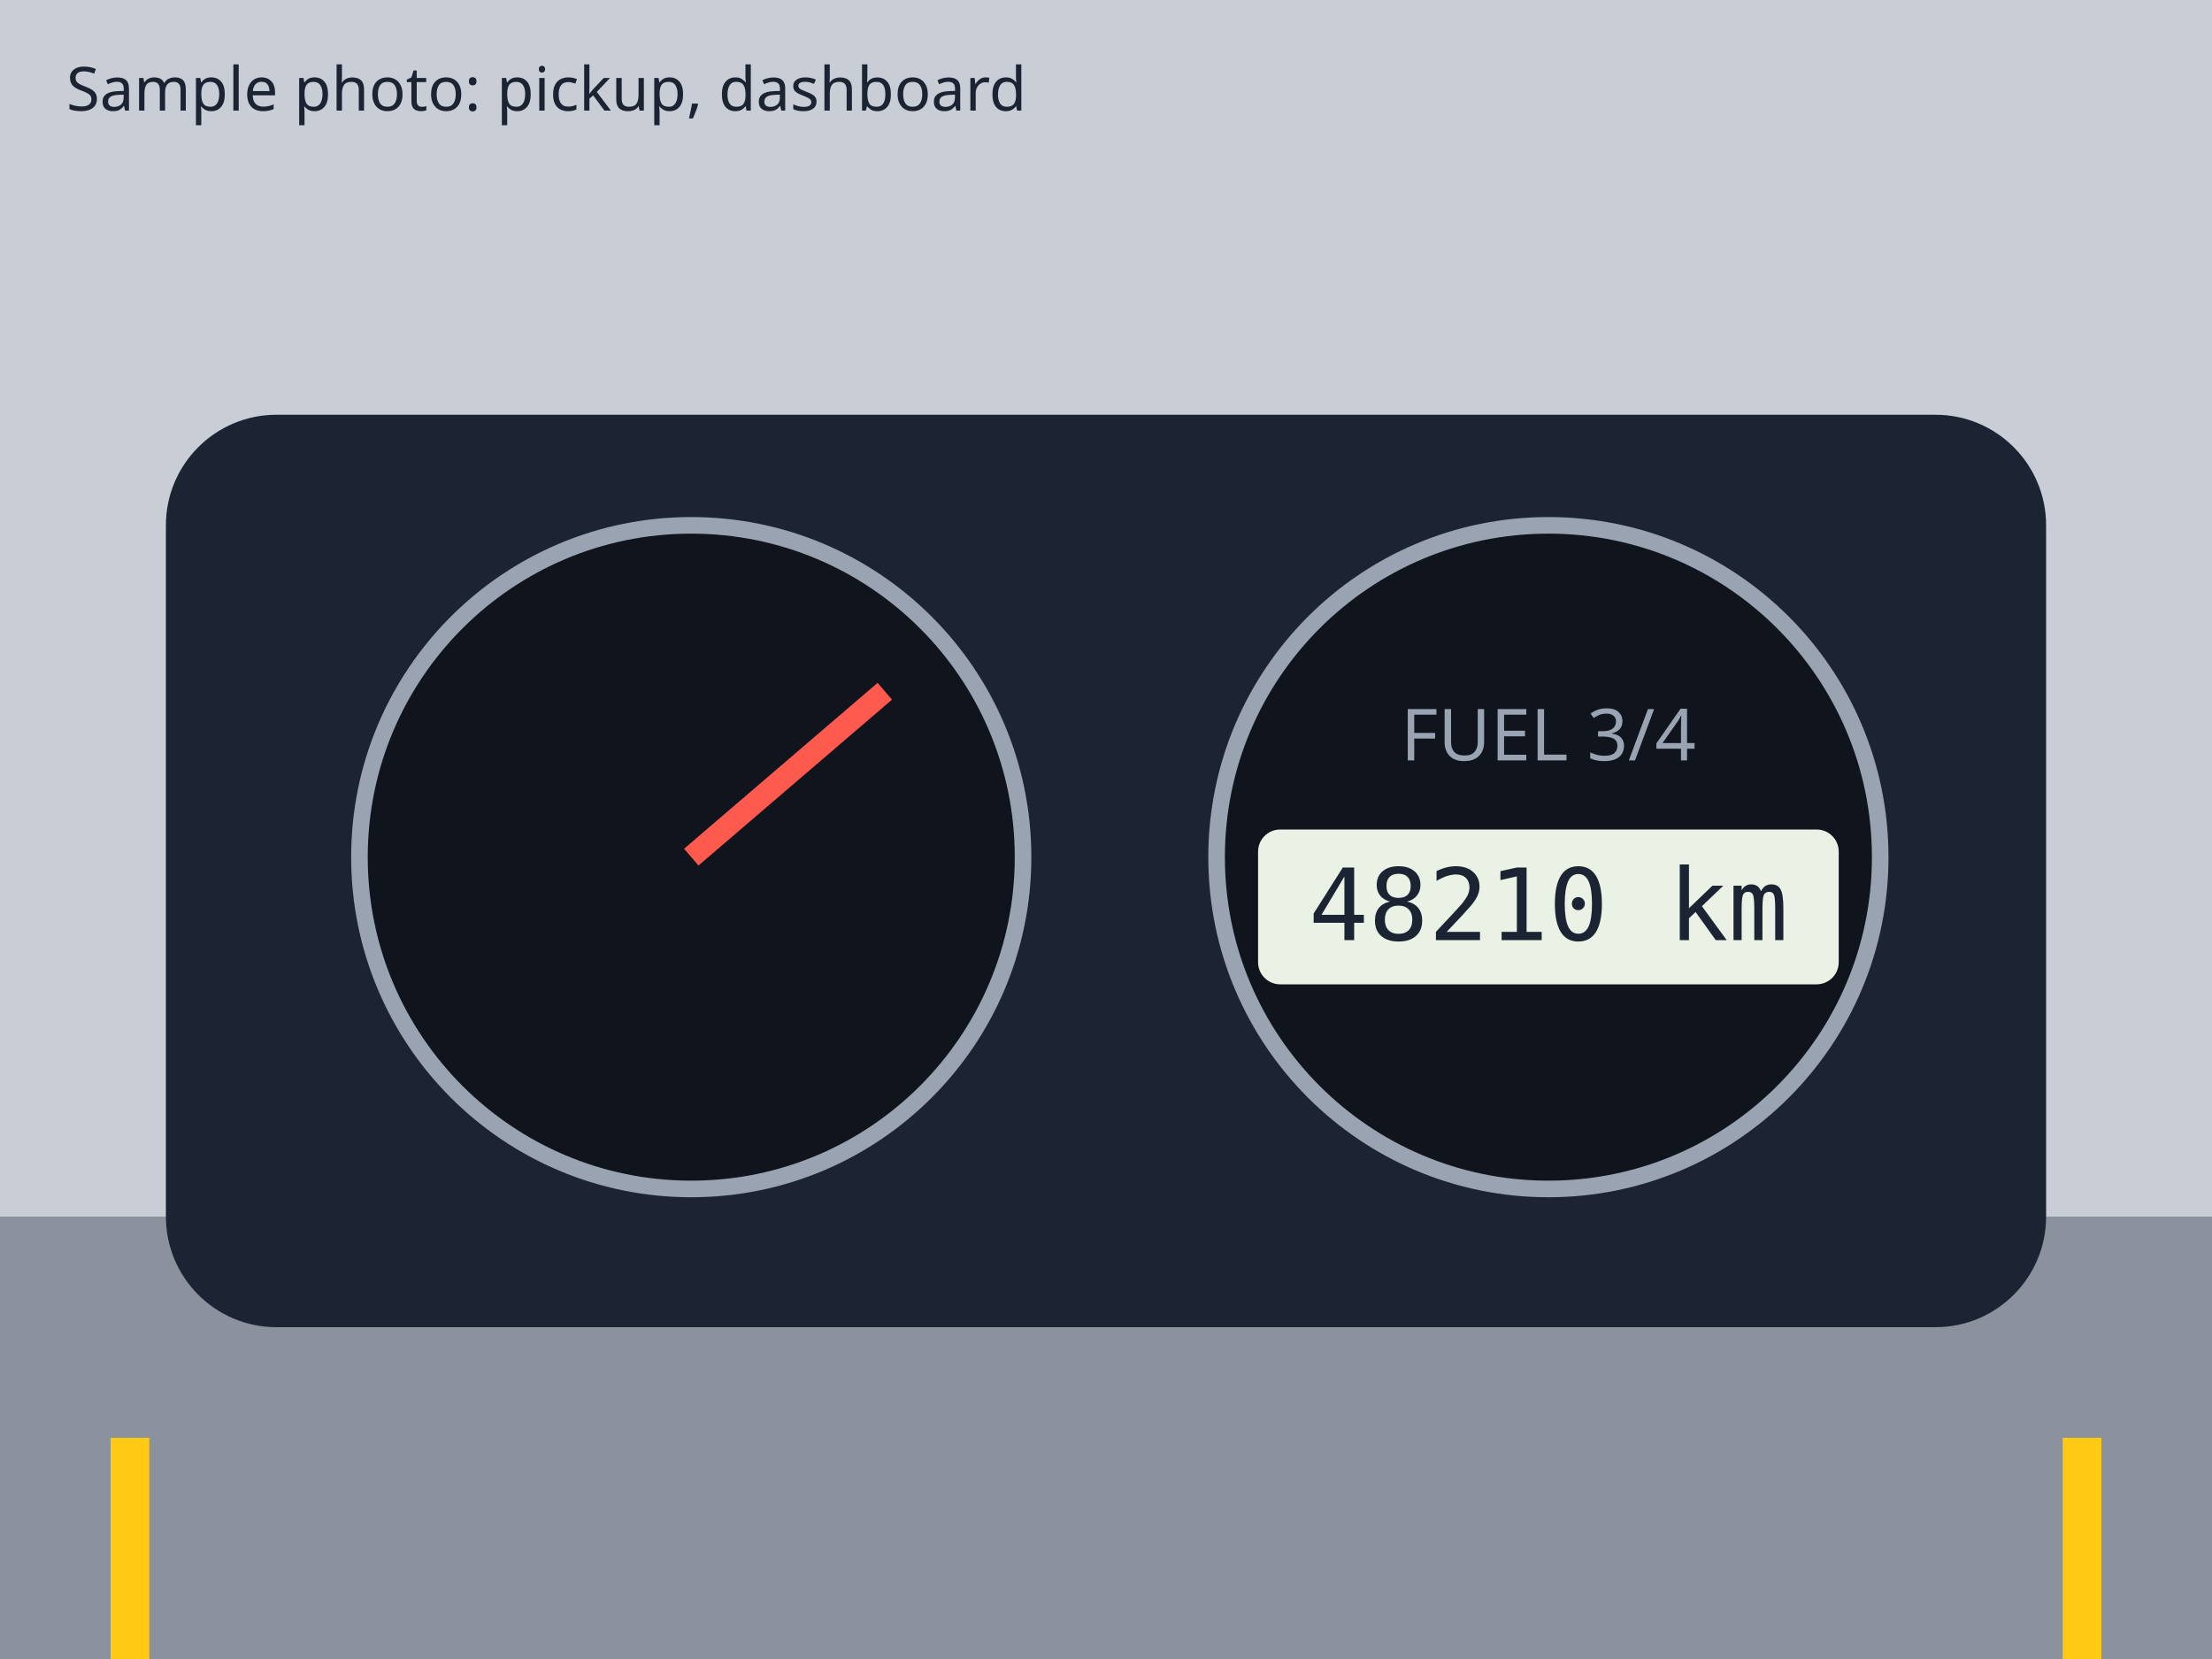
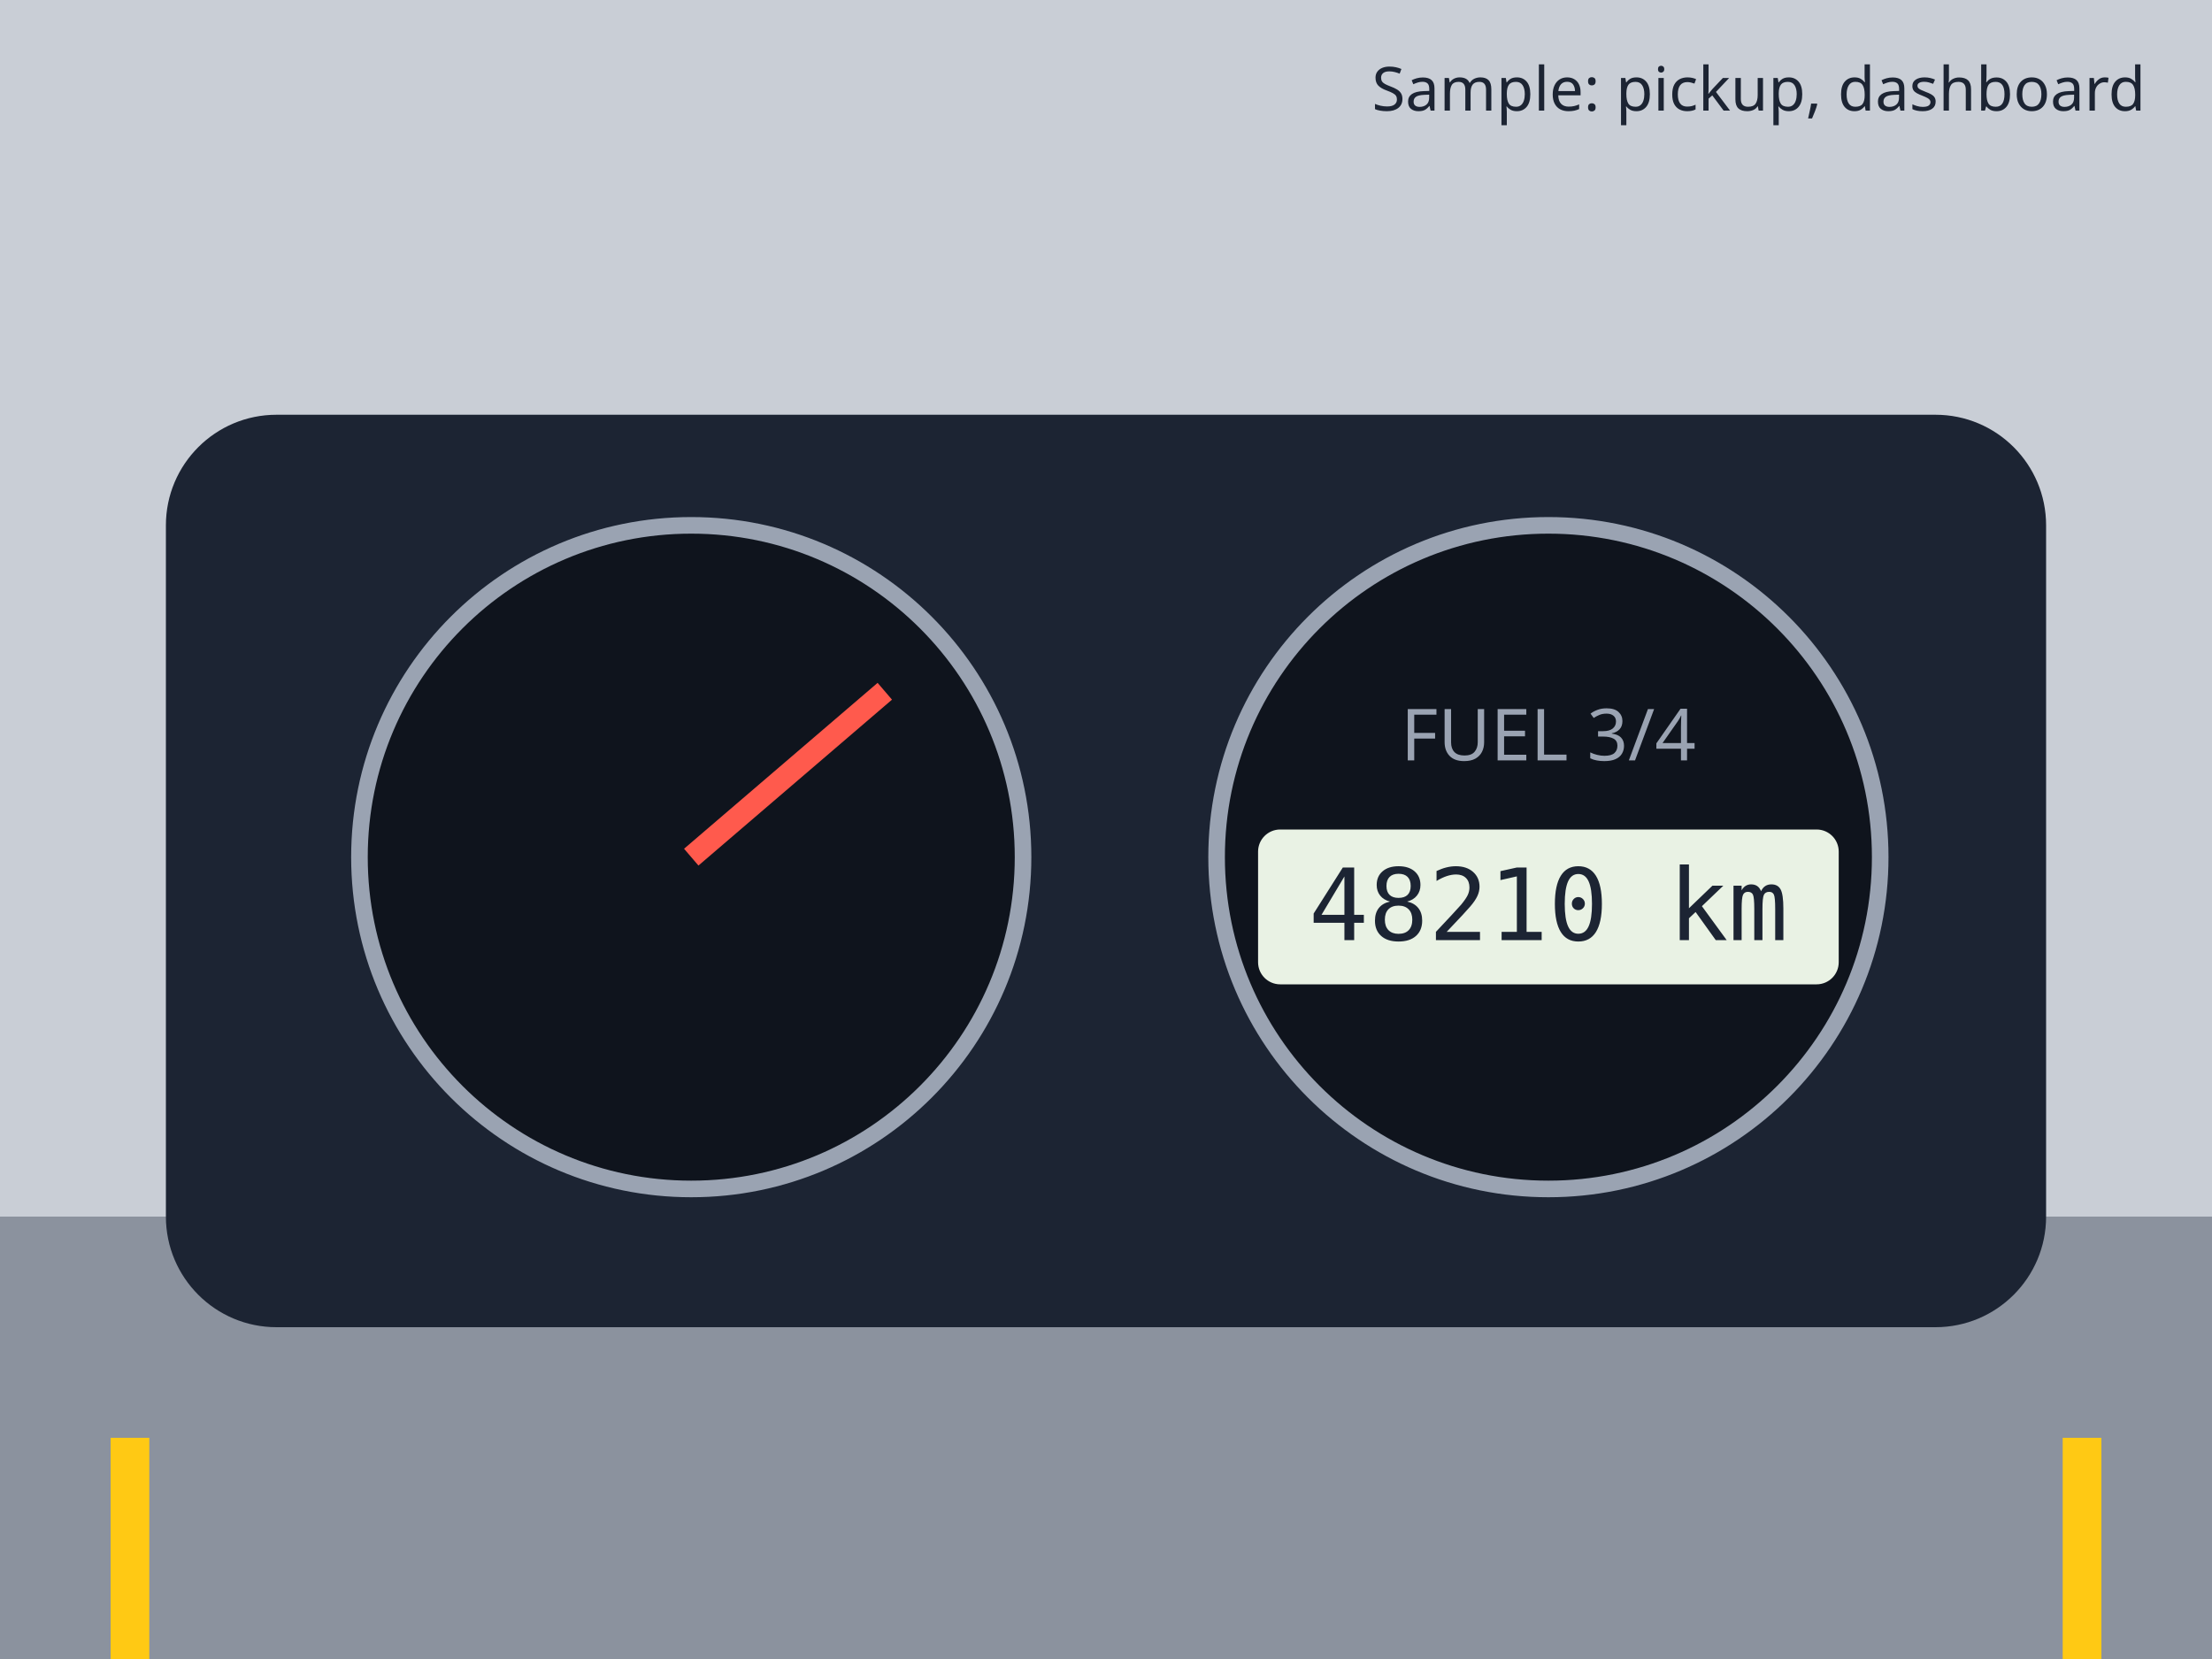
<svg xmlns="http://www.w3.org/2000/svg" width="800" height="600" viewBox="0 0 800 600">
  <rect width="800" height="600" fill="#c9ced6" />
  <rect y="440" width="800" height="160" fill="#8b929e" />
  <rect x="40" y="520" width="14" height="80" fill="#ffc914" />
  <rect x="746" y="520" width="14" height="80" fill="#ffc914" />
  <rect x="60" y="150" width="680" height="330" rx="40" fill="#1c2433" />
  <circle cx="250" cy="310" r="120" fill="#0f141d" stroke="#9aa3b2" stroke-width="6" />
  <line x1="250" y1="310" x2="320" y2="250" stroke="#ff5a4d" stroke-width="8" />
  <circle cx="560" cy="310" r="120" fill="#0f141d" stroke="#9aa3b2" stroke-width="6" />
  <text x="560" y="275" font-family="sans-serif" font-size="26" text-anchor="middle" fill="#9aa3b2">FUEL 3/4</text>
  <rect x="455" y="300" width="210" height="56" rx="8" fill="#e9f2e4" />
  <text x="560" y="340" font-family="monospace" font-size="36" text-anchor="middle" fill="#1c2433">48210 km</text>
-   <text x="24" y="40" font-family="sans-serif" font-size="22" fill="#1c2433">Sample photo: pickup, dashboard</text>
+   <text x="776" y="40" font-family="sans-serif" font-size="22" text-anchor="end" fill="#1c2433">Sample: pickup, dashboard</text>
</svg>
